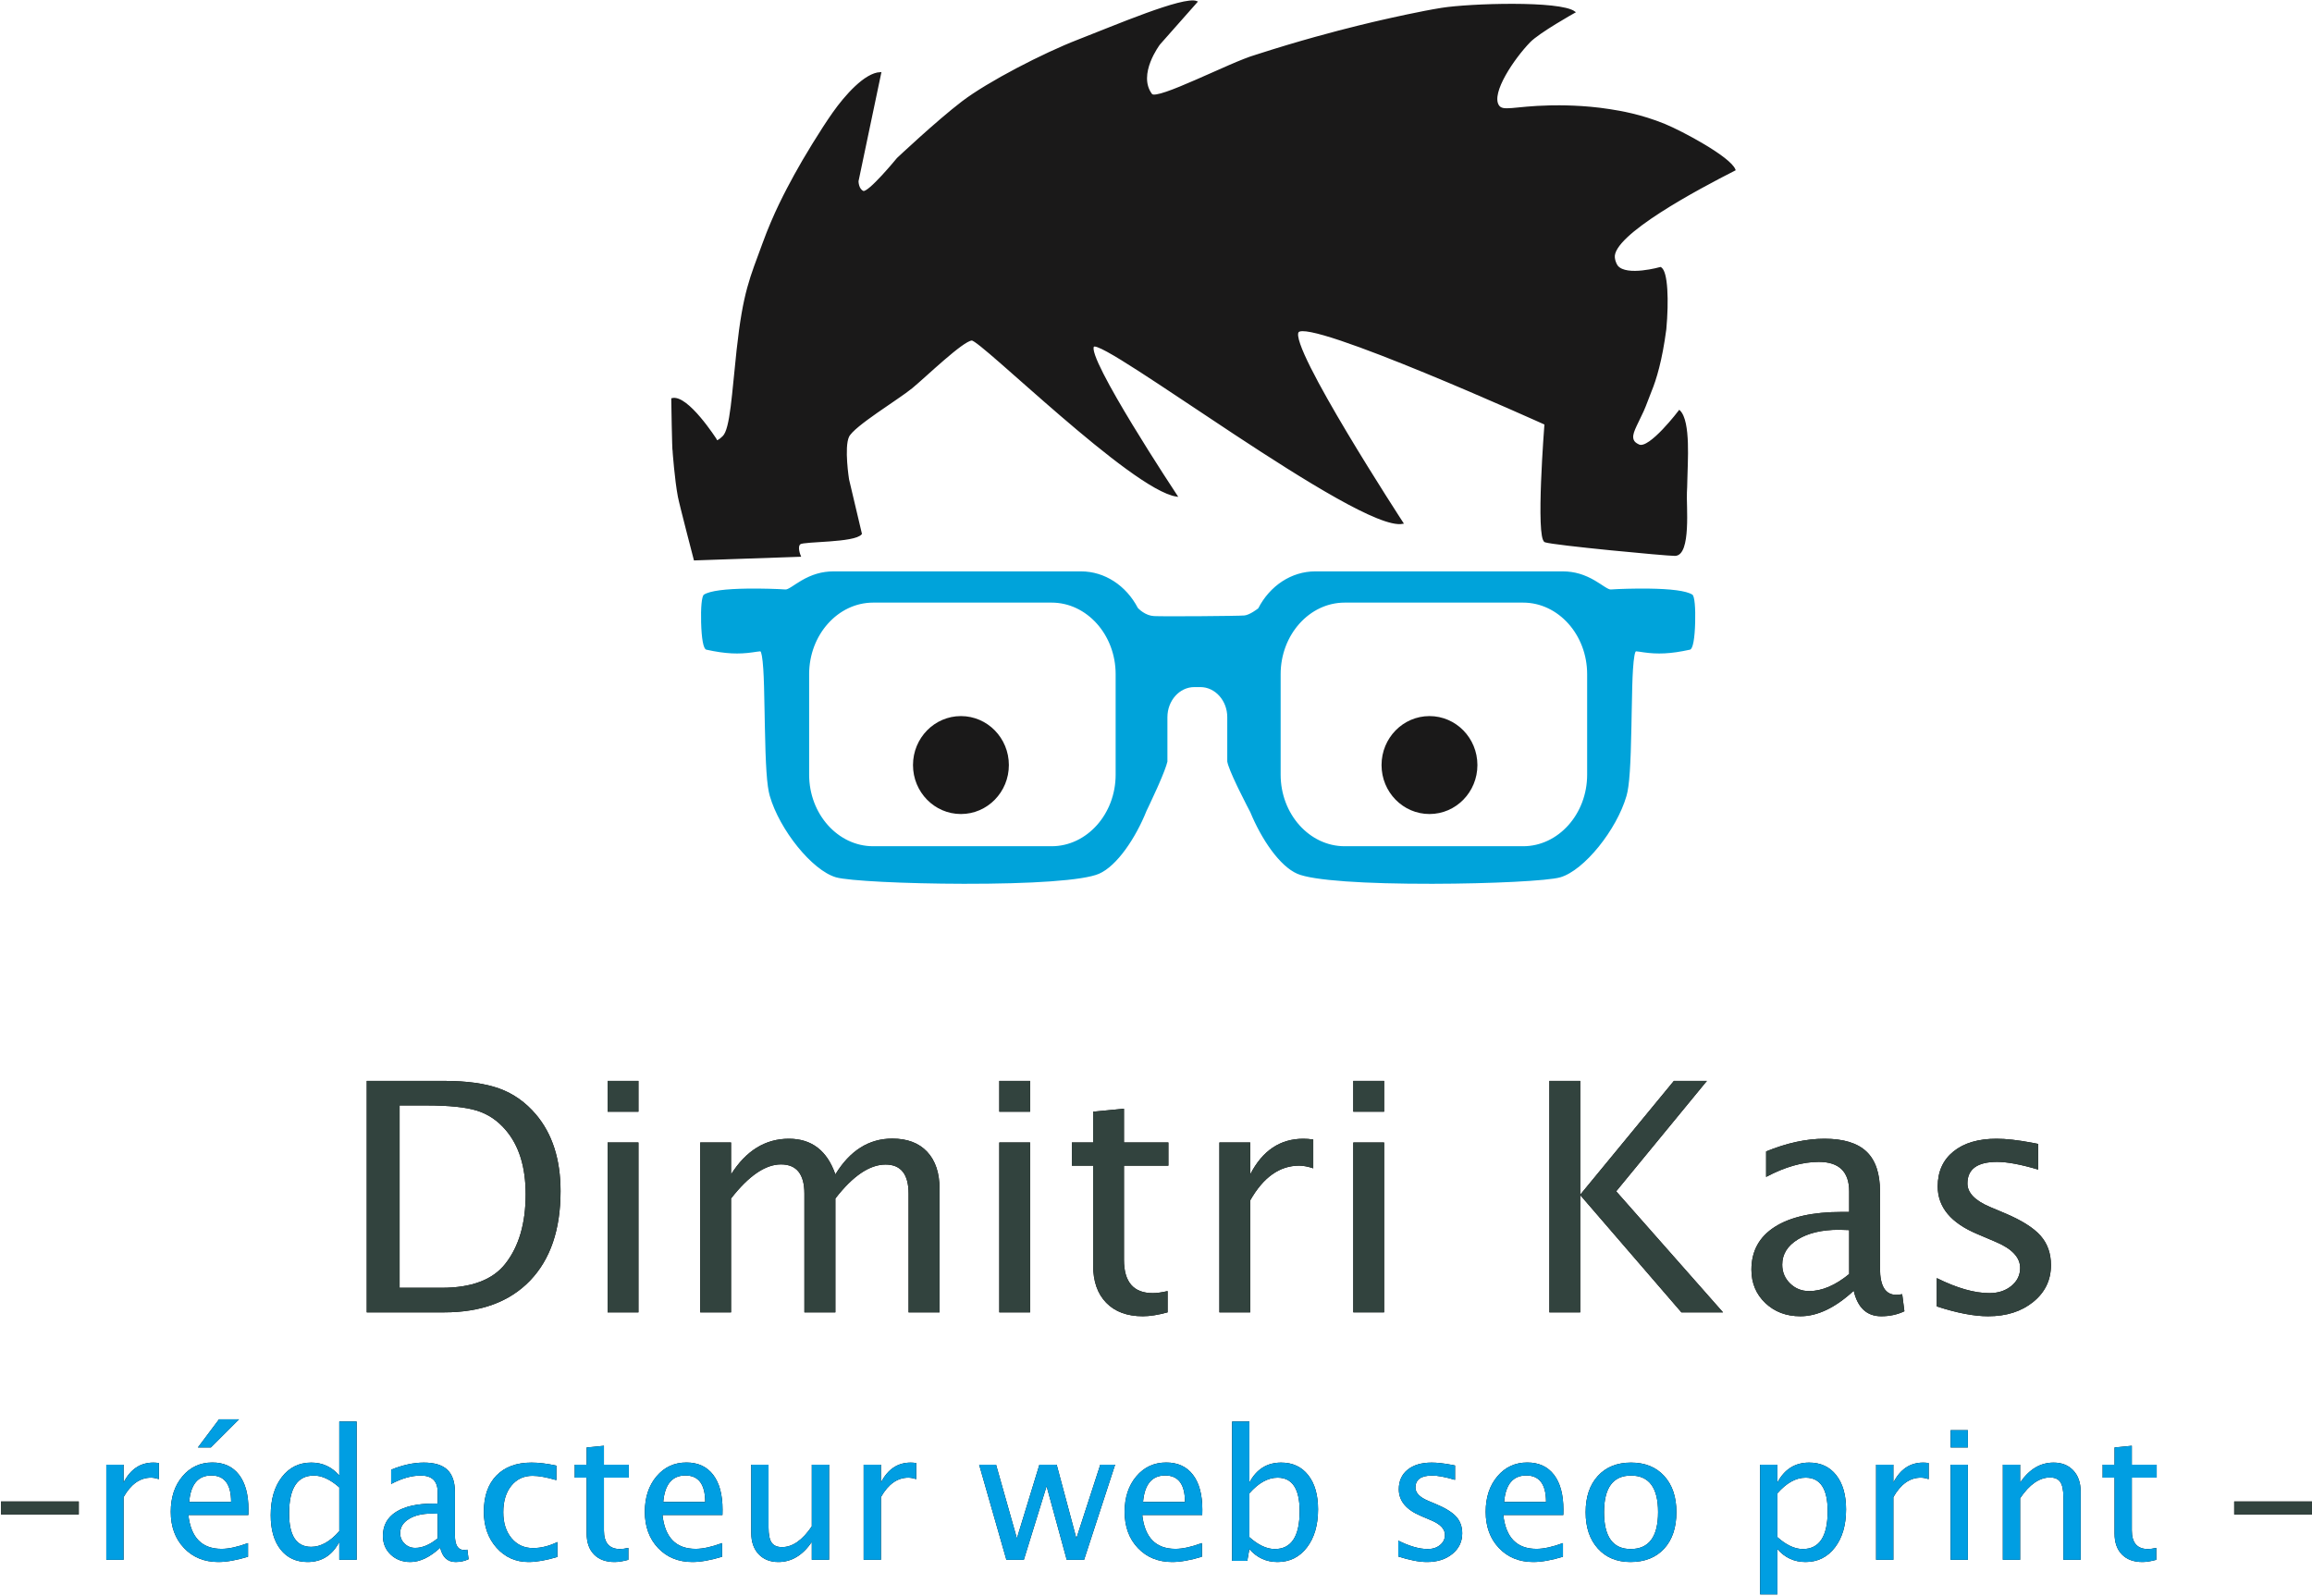
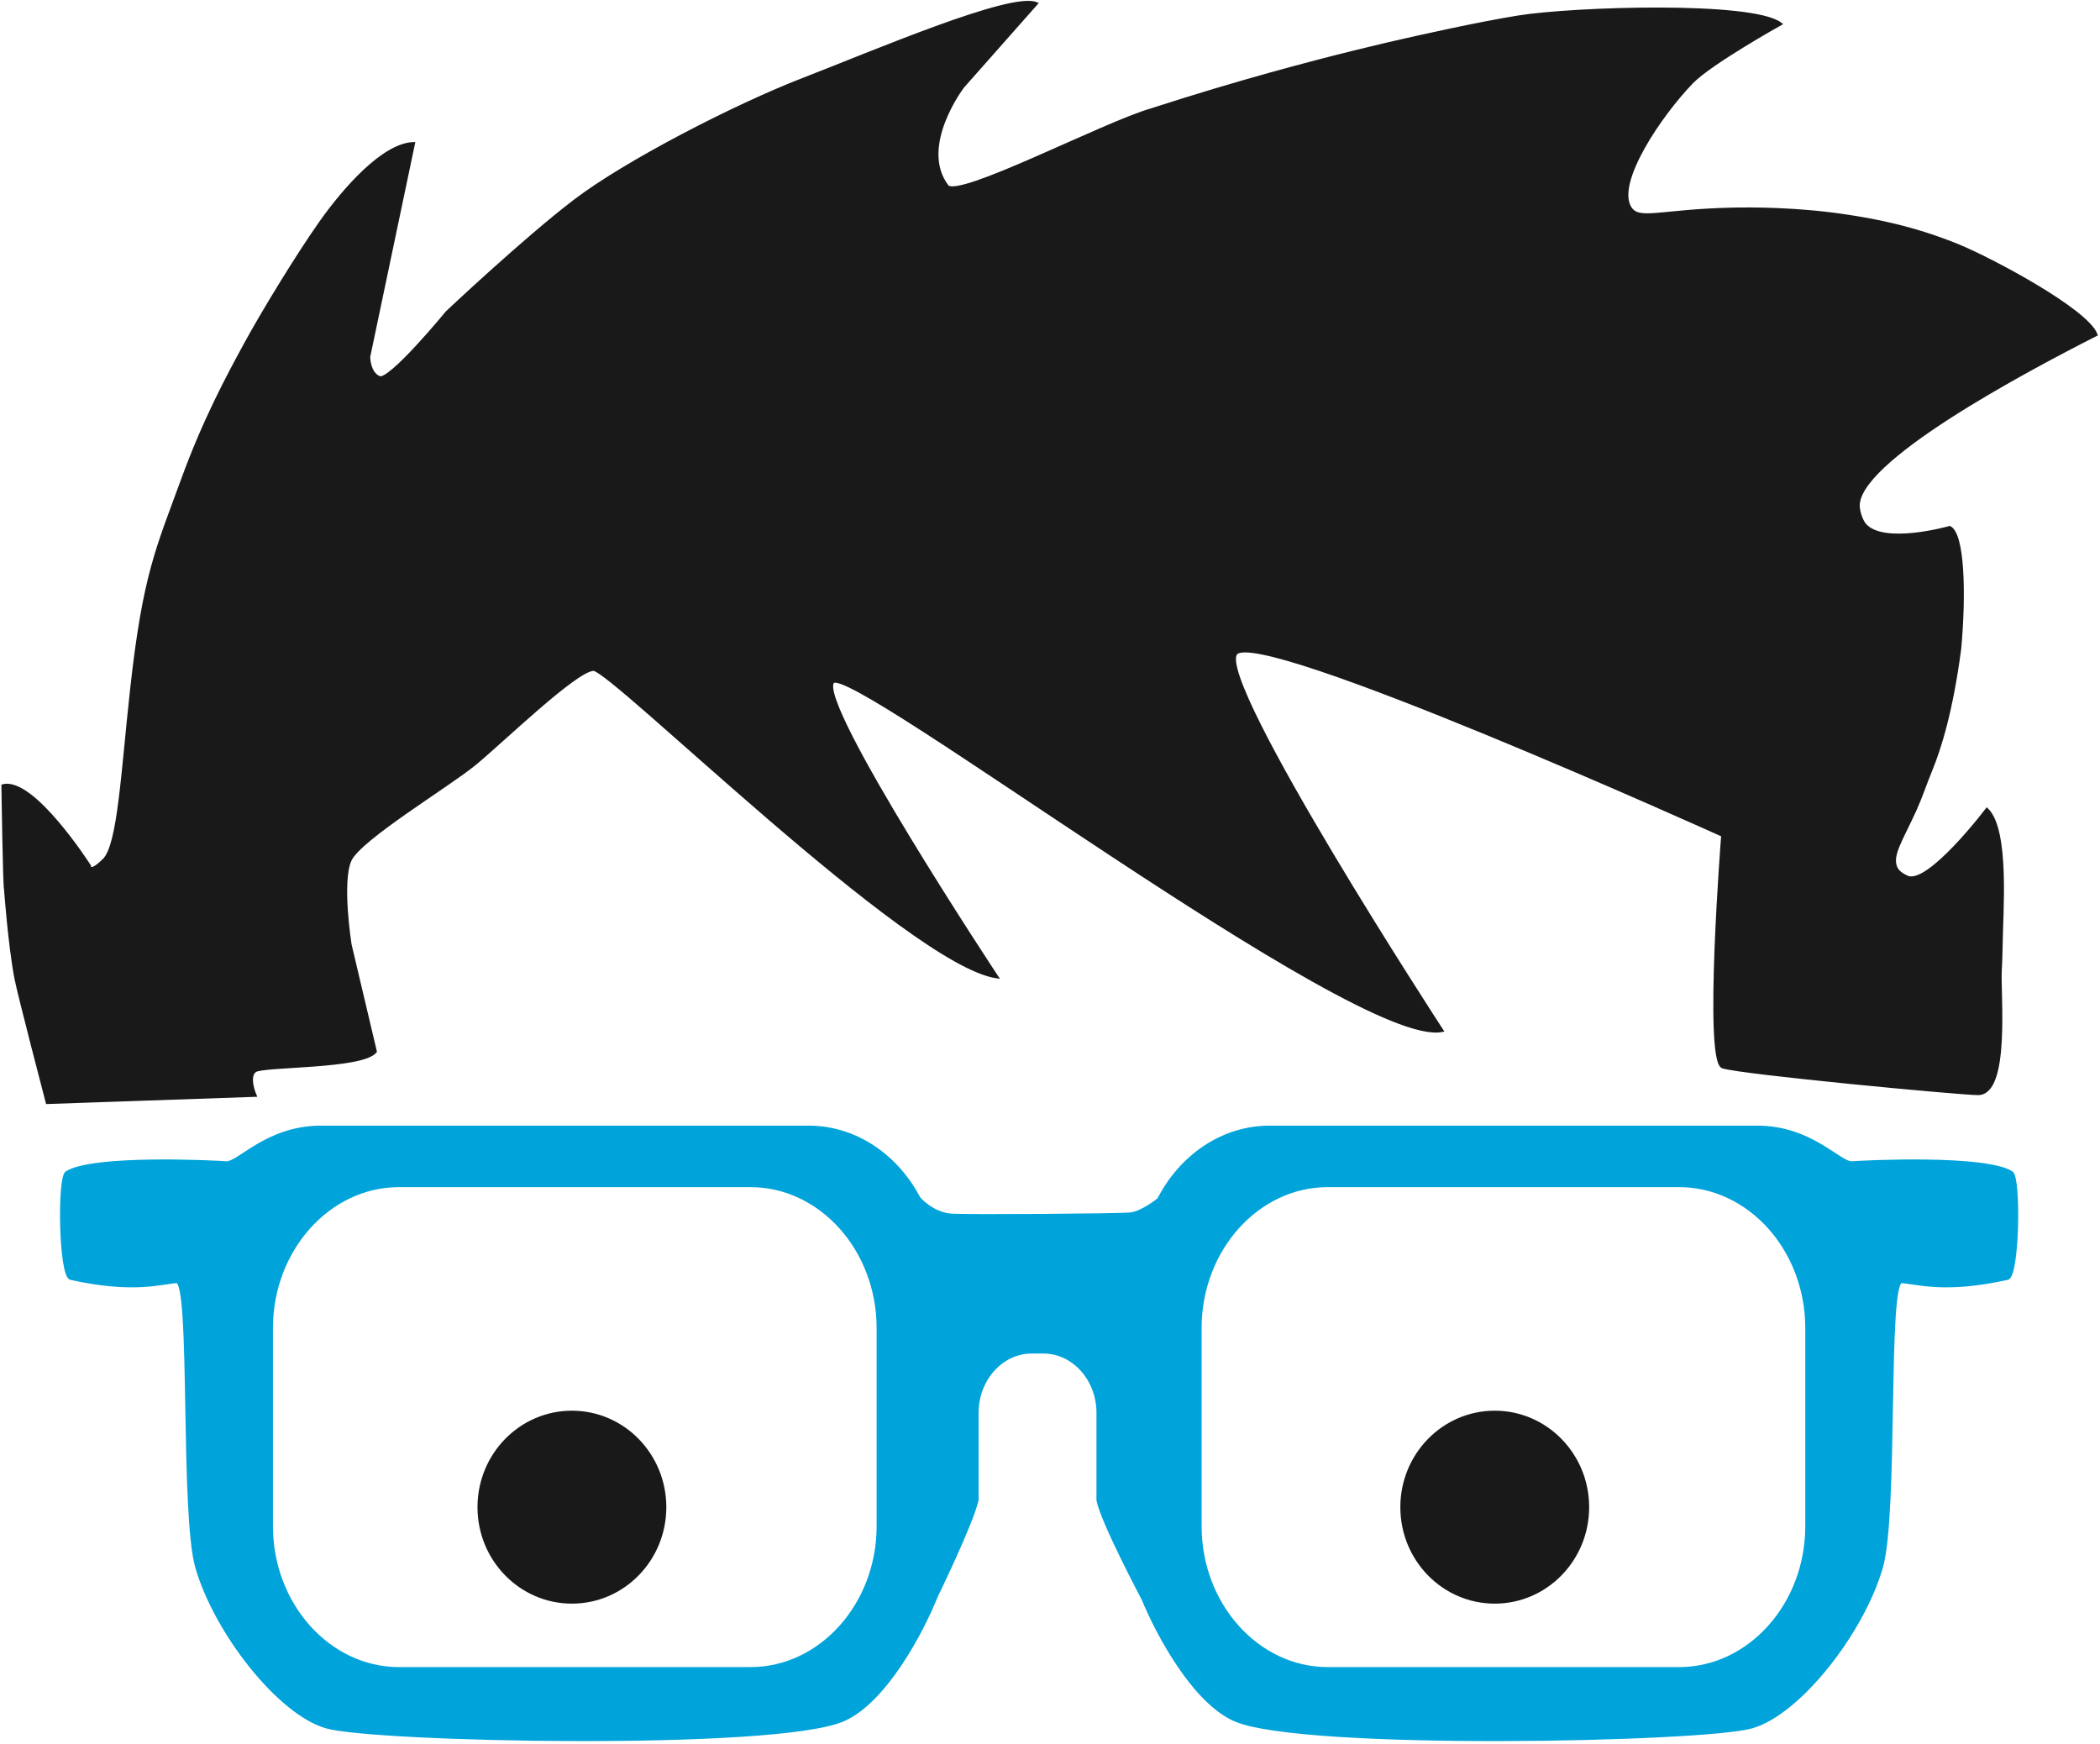
- <svg xmlns="http://www.w3.org/2000/svg" xmlns:xlink="http://www.w3.org/1999/xlink" width="1455" height="1004" viewBox="0 0 1455 1004">
-   <defs>
-     <path id="logo-a" d="M18.802,195 L18.802,49.312 L67.233,49.312 C81.67,49.312 93.335,50.92 102.227,54.136 C111.12,57.352 118.814,62.798 125.311,70.477 C135.614,82.683 140.766,98.761 140.766,118.711 C140.766,142.927 134.367,161.695 121.57,175.017 C108.773,188.339 90.759,195 67.528,195 L18.802,195 Z M39.473,179.545 L65.953,179.545 C84.853,179.545 98.241,174.459 106.116,164.287 C114.581,153.459 118.814,138.924 118.814,120.68 C118.814,103.551 114.647,90.098 106.312,80.32 C101.259,74.348 95.222,70.263 88.2,68.065 C81.178,65.866 70.613,64.767 56.503,64.767 L39.473,64.767 L39.473,179.545 Z M170.395,195 L170.395,88.097 L189.787,88.097 L189.787,195 L170.395,195 Z M170.395,68.705 L170.395,49.312 L189.787,49.312 L189.787,68.705 L170.395,68.705 Z M228.67,195 L228.67,88.097 L248.062,88.097 L248.062,108.178 C257.513,93.216 269.653,85.734 284.484,85.734 C298.791,85.734 308.536,93.216 313.72,108.178 C322.908,93.15 334.851,85.636 349.552,85.636 C359.002,85.636 366.319,88.409 371.503,93.954 C376.688,99.499 379.28,107.259 379.28,117.234 L379.28,195 L359.789,195 L359.789,120.286 C359.789,108.08 354.966,101.977 345.319,101.977 C335.278,101.977 324.745,109.097 313.72,123.338 L313.72,195 L294.23,195 L294.23,120.286 C294.23,108.014 289.308,101.878 279.464,101.878 C269.686,101.878 259.219,109.031 248.062,123.338 L248.062,195 L228.67,195 Z M416.883,195 L416.883,88.097 L436.275,88.097 L436.275,195 L416.883,195 Z M416.883,68.705 L416.883,49.312 L436.275,49.312 L436.275,68.705 L416.883,68.705 Z M507.248,197.461 C497.405,197.461 489.727,194.639 484.214,188.995 C478.702,183.352 475.945,175.509 475.945,165.469 L475.945,102.666 L462.558,102.666 L462.558,88.097 L475.945,88.097 L475.945,68.705 L495.337,66.834 L495.337,88.097 L523.294,88.097 L523.294,102.666 L495.337,102.666 L495.337,161.925 C495.337,175.903 501.375,182.892 513.45,182.892 C516.009,182.892 519.127,182.466 522.802,181.613 L522.802,195 C516.83,196.641 511.645,197.461 507.248,197.461 Z" />
-     <path id="logo-b" d="M555.399,195 L555.399,88.097 L574.791,88.097 L574.791,108.178 C582.47,93.216 593.626,85.734 608.26,85.734 C610.229,85.734 612.296,85.898 614.462,86.227 L614.462,104.339 C611.115,103.223 608.162,102.666 605.602,102.666 C593.33,102.666 583.06,109.95 574.791,124.519 L574.791,195 L555.399,195 Z" />
-     <path id="logo-c" d="M639.664,195 L639.664,88.097 L659.056,88.097 L659.056,195 L639.664,195 Z M639.664,68.705 L639.664,49.312 L659.056,49.312 L659.056,68.705 L639.664,68.705 Z" />
-     <polygon id="logo-d" points="763.072 195 763.072 49.313 782.464 49.313 782.464 120.975 841.428 49.313 862.198 49.313 805.104 118.809 872.337 195 846.153 195 782.464 121.172 782.464 195" />
-     <path id="logo-e" d="M954.591,181.416 C942.976,192.113 931.787,197.461 921.024,197.461 C912.165,197.461 904.815,194.688 898.974,189.143 C893.133,183.598 890.213,176.592 890.213,168.127 C890.213,156.445 895.118,147.471 904.929,141.204 C914.74,134.937 928.8,131.803 947.11,131.803 L951.736,131.803 L951.736,118.908 C951.736,106.505 945.371,100.303 932.64,100.303 C922.402,100.303 911.344,103.453 899.466,109.753 L899.466,93.708 C912.526,88.392 924.765,85.734 936.183,85.734 C948.127,85.734 956.937,88.425 962.614,93.806 C968.29,99.188 971.129,107.555 971.129,118.908 L971.129,167.339 C971.129,178.43 974.541,183.975 981.366,183.975 C982.219,183.975 983.466,183.844 985.107,183.581 L986.485,194.311 C982.088,196.411 977.232,197.461 971.916,197.461 C962.86,197.461 957.085,192.113 954.591,181.416 Z M951.736,170.883 L951.736,143.222 L945.24,143.025 C934.608,143.025 926.012,145.043 919.449,149.079 C912.886,153.115 909.605,158.414 909.605,164.977 C909.605,169.636 911.246,173.573 914.527,176.789 C917.808,180.005 921.811,181.613 926.537,181.613 C934.608,181.613 943.008,178.036 951.736,170.883 Z M1039.149,197.461 C1030.29,197.461 1019.527,195.394 1006.861,191.259 L1006.861,173.442 C1019.527,179.742 1030.552,182.892 1039.937,182.892 C1045.515,182.892 1050.141,181.383 1053.816,178.364 C1057.491,175.345 1059.329,171.572 1059.329,167.044 C1059.329,160.416 1054.177,154.936 1043.874,150.605 L1032.554,145.781 C1015.819,138.825 1007.452,128.817 1007.452,115.758 C1007.452,106.439 1010.75,99.105 1017.345,93.757 C1023.94,88.409 1032.98,85.734 1044.465,85.734 C1050.437,85.734 1057.819,86.555 1066.613,88.195 L1070.649,88.983 L1070.649,105.127 C1059.821,101.911 1051.224,100.303 1044.858,100.303 C1032.39,100.303 1026.155,104.831 1026.155,113.888 C1026.155,119.728 1030.88,124.65 1040.33,128.653 L1049.682,132.591 C1060.247,137.053 1067.729,141.762 1072.126,146.716 C1076.522,151.671 1078.721,157.856 1078.721,165.272 C1078.721,174.656 1075.013,182.367 1067.597,188.405 C1060.182,194.442 1050.699,197.461 1039.149,197.461 Z" />
-     <polygon id="logo-f" points="8.623 81.201 8.623 73.043 57.574 73.043 57.574 81.201" />
-     <path id="logo-g" d="M10.899,109.756 L10.899,49.89 L21.758,49.89 L21.758,61.136 C26.058,52.757 32.305,48.567 40.501,48.567 C41.603,48.567 42.761,48.659 43.974,48.843 L43.974,58.986 C42.099,58.361 40.446,58.049 39.012,58.049 C32.14,58.049 26.389,62.128 21.758,70.287 L21.758,109.756 L10.899,109.756 Z" />
-     <path id="logo-h" d="M100.086,107.827 C92.81,110.032 86.581,111.134 81.399,111.134 C72.579,111.134 65.385,108.203 59.817,102.342 C54.25,96.48 51.466,88.882 51.466,79.547 C51.466,70.47 53.919,63.028 58.825,57.222 C63.731,51.415 70.006,48.512 77.65,48.512 C84.89,48.512 90.485,51.085 94.436,56.23 C98.386,61.375 100.362,68.688 100.362,78.169 L100.307,81.532 L62.546,81.532 C64.126,95.754 71.09,102.865 83.438,102.865 C87.959,102.865 93.508,101.653 100.086,99.227 L100.086,107.827 Z M63.042,73.374 L89.447,73.374 C89.447,62.238 85.294,56.671 76.989,56.671 C68.646,56.671 63.998,62.238 63.042,73.374 Z M68.555,39.031 L81.84,21.335 L94.408,21.335 L76.713,39.031 L68.555,39.031 Z M157.526,109.756 L157.526,98.51 C153.116,106.926 146.465,111.134 137.571,111.134 C130.368,111.134 124.699,108.507 120.565,103.251 C116.431,97.996 114.364,90.811 114.364,81.697 C114.364,71.738 116.706,63.727 121.392,57.663 C126.078,51.599 132.242,48.567 139.886,48.567 C146.979,48.567 152.859,51.287 157.526,56.726 L157.526,22.714 L168.441,22.714 L168.441,109.756 L157.526,109.756 Z M157.526,64.168 C151.904,59.206 146.575,56.726 141.54,56.726 C131.14,56.726 125.94,64.682 125.94,80.595 C125.94,94.597 130.57,101.597 139.831,101.597 C145.858,101.597 151.757,98.308 157.526,91.73 L157.526,64.168 Z M221.03,102.149 C214.526,108.139 208.26,111.134 202.233,111.134 C197.271,111.134 193.156,109.581 189.885,106.476 C186.614,103.371 184.979,99.448 184.979,94.707 C184.979,88.165 187.726,83.14 193.22,79.63 C198.714,76.121 206.588,74.366 216.841,74.366 L219.432,74.366 L219.432,67.144 C219.432,60.199 215.867,56.726 208.738,56.726 C203.004,56.726 196.812,58.49 190.16,62.018 L190.16,53.032 C197.474,50.056 204.327,48.567 210.722,48.567 C217.411,48.567 222.344,50.074 225.523,53.087 C228.702,56.101 230.291,60.787 230.291,67.144 L230.291,94.266 C230.291,100.477 232.202,103.582 236.024,103.582 C236.502,103.582 237.2,103.509 238.119,103.362 L238.891,109.37 C236.429,110.546 233.709,111.134 230.732,111.134 C225.661,111.134 222.427,108.139 221.03,102.149 Z M219.432,96.25 L219.432,80.76 L215.793,80.65 C209.84,80.65 205.026,81.78 201.351,84.04 C197.676,86.3 195.838,89.268 195.838,92.943 C195.838,95.552 196.757,97.757 198.595,99.558 C200.432,101.359 202.674,102.259 205.32,102.259 C209.84,102.259 214.544,100.256 219.432,96.25 Z" />
-     <path id="logo-i" d="M276.606,111.134 C268.521,111.134 261.814,108.139 256.485,102.149 C251.156,96.158 248.492,88.606 248.492,79.492 C248.492,69.754 251.129,62.165 256.402,56.726 C261.676,51.287 269.035,48.567 278.48,48.567 C283.147,48.567 288.366,49.21 294.135,50.497 L294.135,59.592 C287.998,57.791 283,56.891 279.141,56.891 C273.592,56.891 269.136,58.977 265.774,63.148 C262.411,67.319 260.73,72.877 260.73,79.823 C260.73,86.548 262.457,91.987 265.911,96.14 C269.366,100.293 273.886,102.369 279.472,102.369 C284.433,102.369 289.542,101.101 294.797,98.566 L294.797,107.937 C287.778,110.068 281.714,111.134 276.606,111.134 Z" />
-     <path id="logo-j" d="M330.738,111.134 C325.226,111.134 320.926,109.554 317.839,106.393 C314.752,103.233 313.209,98.841 313.209,93.219 L313.209,58.049 L305.712,58.049 L305.712,49.89 L313.209,49.89 L313.209,39.031 L324.068,37.983 L324.068,49.89 L339.724,49.89 L339.724,58.049 L324.068,58.049 L324.068,91.234 C324.068,99.062 327.449,102.976 334.211,102.976 C335.645,102.976 337.39,102.737 339.448,102.259 L339.448,109.756 C336.104,110.675 333.201,111.134 330.738,111.134 Z" />
-     <path id="logo-k" d="M398.438,107.827 C391.162,110.032 384.933,111.134 379.751,111.134 C370.931,111.134 363.737,108.203 358.169,102.342 C352.602,96.48 349.818,88.882 349.818,79.547 C349.818,70.47 352.271,63.028 357.177,57.222 C362.083,51.415 368.358,48.512 376.002,48.512 C383.242,48.512 388.837,51.085 392.788,56.23 C396.738,61.375 398.714,68.688 398.714,78.169 L398.659,81.532 L360.898,81.532 C362.478,95.754 369.442,102.865 381.79,102.865 C386.311,102.865 391.86,101.653 398.438,99.227 L398.438,107.827 Z M361.394,73.374 L387.799,73.374 C387.799,62.238 383.646,56.671 375.341,56.671 C366.998,56.671 362.35,62.238 361.394,73.374 Z M454.886,109.756 L454.886,98.51 C449.116,106.926 442.116,111.134 433.884,111.134 C428.665,111.134 424.512,109.49 421.425,106.2 C418.338,102.911 416.795,98.474 416.795,92.888 L416.795,49.89 L427.654,49.89 L427.654,89.36 C427.654,93.843 428.307,97.031 429.611,98.924 C430.916,100.817 433.093,101.763 436.144,101.763 C442.759,101.763 449.006,97.408 454.886,88.698 L454.886,49.89 L465.746,49.89 L465.746,109.756 L454.886,109.756 Z M487.52,109.756 L487.52,49.89 L498.38,49.89 L498.38,61.136 C502.68,52.757 508.927,48.567 517.122,48.567 C518.225,48.567 519.382,48.659 520.595,48.843 L520.595,58.986 C518.721,58.361 517.067,58.049 515.634,58.049 C508.762,58.049 503.01,62.128 498.38,70.287 L498.38,109.756 L487.52,109.756 Z" />
-     <polygon id="logo-l" points="577.349 109.756 560.206 49.89 570.845 49.89 583.964 96.25 598.131 49.89 608.991 49.89 621.394 96.25 636.443 49.89 645.76 49.89 626.245 109.756 615.331 109.756 602.652 63.396 588.319 109.756" />
-     <path id="logo-m" d="M700.383,107.827 C693.107,110.032 686.878,111.134 681.696,111.134 C672.876,111.134 665.682,108.203 660.114,102.342 C654.547,96.48 651.763,88.882 651.763,79.547 C651.763,70.47 654.216,63.028 659.122,57.222 C664.028,51.415 670.303,48.512 677.947,48.512 C685.187,48.512 690.782,51.085 694.733,56.23 C698.683,61.375 700.659,68.688 700.659,78.169 L700.604,81.532 L662.843,81.532 C664.423,95.754 671.387,102.865 683.735,102.865 C688.256,102.865 693.805,101.653 700.383,99.227 L700.383,107.827 Z M663.339,73.374 L689.744,73.374 C689.744,62.238 685.591,56.671 677.286,56.671 C668.943,56.671 664.295,62.238 663.339,73.374 Z M719.401,110.418 L719.401,22.714 L730.261,22.714 L730.261,61.136 C734.708,52.757 741.378,48.567 750.271,48.567 C757.474,48.567 763.143,51.195 767.277,56.45 C771.412,61.705 773.479,68.89 773.479,78.004 C773.479,87.927 771.136,95.929 766.45,102.011 C761.765,108.093 755.6,111.134 747.956,111.134 C740.863,111.134 734.965,108.415 730.261,102.976 L728.938,110.418 L719.401,110.418 Z M730.261,95.479 C735.847,100.477 741.176,102.976 746.247,102.976 C756.684,102.976 761.903,95.019 761.903,79.106 C761.903,65.068 757.272,58.049 748.011,58.049 C741.947,58.049 736.031,61.338 730.261,67.916 L730.261,95.479 Z M842.054,111.134 C837.093,111.134 831.066,109.977 823.973,107.661 L823.973,97.684 C831.066,101.212 837.24,102.976 842.495,102.976 C845.619,102.976 848.21,102.13 850.268,100.44 C852.326,98.749 853.355,96.636 853.355,94.1 C853.355,90.389 850.47,87.32 844.7,84.895 L838.361,82.194 C828.99,78.298 824.304,72.694 824.304,65.38 C824.304,60.162 826.151,56.055 829.844,53.06 C833.538,50.065 838.6,48.567 845.031,48.567 C848.375,48.567 852.51,49.027 857.434,49.945 L859.694,50.386 L859.694,59.427 C853.631,57.626 848.816,56.726 845.252,56.726 C838.269,56.726 834.778,59.261 834.778,64.333 C834.778,67.604 837.424,70.36 842.716,72.602 L847.953,74.807 C853.87,77.306 858.059,79.943 860.521,82.717 C862.984,85.492 864.215,88.955 864.215,93.108 C864.215,98.364 862.138,102.682 857.986,106.063 C853.833,109.444 848.522,111.134 842.054,111.134 Z M927.608,107.827 C920.332,110.032 914.103,111.134 908.921,111.134 C900.101,111.134 892.907,108.203 887.34,102.342 C881.772,96.48 878.988,88.882 878.988,79.547 C878.988,70.47 881.441,63.028 886.347,57.222 C891.253,51.415 897.528,48.512 905.173,48.512 C912.412,48.512 918.007,51.085 921.958,56.23 C925.909,61.375 927.884,68.688 927.884,78.169 L927.829,81.532 L890.068,81.532 C891.649,95.754 898.613,102.865 910.961,102.865 C915.481,102.865 921.03,101.653 927.608,99.227 L927.608,107.827 Z M890.564,73.374 L916.969,73.374 C916.969,62.238 912.817,56.671 904.511,56.671 C896.169,56.671 891.52,62.238 890.564,73.374 Z M970.055,111.134 C961.492,111.134 954.656,108.295 949.548,102.617 C944.44,96.939 941.886,89.341 941.886,79.823 C941.886,70.195 944.449,62.578 949.576,56.974 C954.702,51.369 961.657,48.567 970.441,48.567 C979.224,48.567 986.179,51.369 991.305,56.974 C996.432,62.578 998.995,70.158 998.995,79.713 C998.995,89.488 996.423,97.169 991.278,102.755 C986.133,108.341 979.058,111.134 970.055,111.134 Z M970.22,102.976 C981.723,102.976 987.474,95.221 987.474,79.713 C987.474,64.388 981.796,56.726 970.441,56.726 C959.121,56.726 953.462,64.425 953.462,79.823 C953.462,95.258 959.048,102.976 970.22,102.976 Z M1051.695,131.53 L1051.695,49.89 L1062.554,49.89 L1062.554,61.136 C1067.001,52.757 1073.671,48.567 1082.565,48.567 C1089.768,48.567 1095.436,51.195 1099.571,56.45 C1103.705,61.705 1105.772,68.89 1105.772,78.004 C1105.772,87.927 1103.43,95.929 1098.744,102.011 C1094.058,108.093 1087.894,111.134 1080.249,111.134 C1073.157,111.134 1067.258,108.415 1062.554,102.976 L1062.554,131.53 L1051.695,131.53 Z M1062.554,95.479 C1068.14,100.477 1073.469,102.976 1078.541,102.976 C1088.978,102.976 1094.196,95.019 1094.196,79.106 C1094.196,65.068 1089.566,58.049 1080.305,58.049 C1074.241,58.049 1068.324,61.338 1062.554,67.916 L1062.554,95.479 Z" />
-     <path id="logo-n" d="M1124.687,109.756 L1124.687,49.89 L1135.546,49.89 L1135.546,61.136 C1139.846,52.757 1146.093,48.567 1154.289,48.567 C1155.391,48.567 1156.549,48.659 1157.762,48.843 L1157.762,58.986 C1155.887,58.361 1154.234,58.049 1152.8,58.049 C1145.928,58.049 1140.177,62.128 1135.546,70.287 L1135.546,109.756 L1124.687,109.756 Z" />
-     <path id="logo-o" d="M1171.575,109.756 L1171.575,49.89 L1182.434,49.89 L1182.434,109.756 L1171.575,109.756 Z M1171.575,39.031 L1171.575,28.171 L1182.434,28.171 L1182.434,39.031 L1171.575,39.031 Z" />
-     <path id="logo-p" d="M1204.451,109.756 L1204.451,49.89 L1215.31,49.89 L1215.31,61.136 C1221.043,52.757 1228.062,48.567 1236.368,48.567 C1241.55,48.567 1245.684,50.212 1248.771,53.501 C1251.858,56.79 1253.402,61.209 1253.402,66.758 L1253.402,109.756 L1242.542,109.756 L1242.542,70.287 C1242.542,65.84 1241.89,62.67 1240.585,60.777 C1239.28,58.885 1237.121,57.938 1234.108,57.938 C1227.456,57.938 1221.19,62.293 1215.31,71.003 L1215.31,109.756 L1204.451,109.756 Z" />
-     <path id="logo-q" d="M1292.275,111.134 C1286.763,111.134 1282.463,109.554 1279.376,106.393 C1276.289,103.233 1274.746,98.841 1274.746,93.219 L1274.746,58.049 L1267.249,58.049 L1267.249,49.89 L1274.746,49.89 L1274.746,39.031 L1285.605,37.983 L1285.605,49.89 L1301.261,49.89 L1301.261,58.049 L1285.605,58.049 L1285.605,91.234 C1285.605,99.062 1288.986,102.976 1295.748,102.976 C1297.182,102.976 1298.927,102.737 1300.985,102.259 L1300.985,109.756 C1297.641,110.675 1294.738,111.134 1292.275,111.134 Z" />
-     <polygon id="logo-r" points="1350.034 81.201 1350.034 73.043 1398.985 73.043 1398.985 81.201" />
-   </defs>
-   <g fill="none" fill-rule="evenodd" transform="translate(-8)">
-     <g transform="translate(430)">
-       <path fill="#1A1919" d="M15.108,352.228 C15.108,352.228 6.068,317.646 5.088,312.474 C3.065,301.805 1.795,284.258 1.795,284.258 C1.423,283.666 0.945,251.064 0.945,251.064 C10.576,248.535 28.563,276.671 28.563,276.671 C28.563,276.671 28.421,279.517 33.236,274.774 C38.052,270.032 39.09,247.436 42.06,220.354 C46.105,183.468 50.419,175.032 58.304,153.377 C65.245,134.315 72.644,120.584 78.274,110.224 C83.904,99.863 95.028,81.604 102.513,71.018 C109.999,60.432 122.462,46.206 132.092,45.889 L117.788,114.018 C117.788,114.018 117.788,119.234 121.187,120.656 C124.586,122.079 142.856,99.791 142.856,99.791 C142.856,99.791 167.5,76.555 183.645,64.226 C199.791,51.896 234.631,33.876 256.725,25.34 C278.819,16.805 323.007,-2.164 331.079,1.156 L307.63,27.667 C307.63,27.667 293.037,46.793 302.612,59.483 C306.011,63.988 352.606,39.487 368.044,35.062 C382.149,30.495 394.872,26.739 405.858,23.681 C426.731,17.87 442.729,14.188 447.922,13.011 C452.807,11.903 472.041,7.54 485.312,5.423 C502.785,2.636 559.809,0.77 568.872,7.636 C568.872,7.636 546.495,20.124 540.547,26.289 C530.548,36.651 515.828,58.24 520.79,66.359 C523.591,70.942 530.306,67.335 553.506,66.833 C559.37,66.707 574.54,66.6 590.87,69.165 C597.69,70.235 610.51,72.327 625.52,78.452 C636.29,82.843 666.74,99.08 669.71,106.904 C647.1,118.399 591.97,147.645 593.77,162.235 C594.2,165.719 595.78,167.603 595.78,167.603 C601.67,174.625 622.97,168.551 622.97,168.551 C627.22,170.686 627.78,189.417 626.16,207.2 C623.56,226.957 619.89,238.825 616.88,246.144 C615.17,250.285 613.77,254.585 611.93,258.651 C607.52,268.374 604.11,273.097 605.7,277.068 C606.22,278.376 607.41,279.369 609.38,280.254 C616.18,283.31 634.87,258.651 634.87,258.651 C641.67,265.29 639.52,291.372 639.4,301.646 C639.36,305.337 639.21,308.302 639.12,309.866 C638.68,317.5 641.91,349.383 632.04,349.383 C626.37,349.383 556.126,342.744 550.461,340.848 C544.796,338.951 550.461,266.871 550.461,266.871 C550.461,266.871 401.186,199.375 394.812,208.859 C388.438,218.343 460.698,329.236 460.698,329.236 C433.193,334.525 271.596,211.23 266.072,217.869 C260.549,224.508 318.475,312.079 318.475,312.079 C290.432,307.969 195.329,213.602 189.593,213.838 C183.857,214.076 160.418,236.837 151.779,243.951 C143.139,251.064 115.026,267.898 111.84,274.774 C108.653,281.65 111.84,301.804 111.84,301.804 L119.913,335.947 C115.664,341.164 84.01,340.215 81.46,342.112 C78.911,344.009 81.46,349.937 81.46,349.937 L15.108,352.228" />
-       <path stroke="#1A1919" d="M15.108,352.228 C15.108,352.228 6.068,317.646 5.088,312.474 C3.065,301.805 1.795,284.258 1.795,284.258 C1.423,283.666 0.945,251.064 0.945,251.064 C10.576,248.535 28.563,276.671 28.563,276.671 C28.563,276.671 28.421,279.517 33.236,274.774 C38.052,270.032 39.09,247.436 42.06,220.354 C46.105,183.468 50.419,175.032 58.304,153.377 C65.245,134.315 72.644,120.584 78.274,110.224 C83.904,99.863 95.028,81.604 102.513,71.018 C109.999,60.432 122.462,46.206 132.092,45.889 L117.788,114.018 C117.788,114.018 117.788,119.234 121.187,120.656 C124.586,122.079 142.856,99.791 142.856,99.791 C142.856,99.791 167.5,76.555 183.645,64.226 C199.791,51.896 234.631,33.876 256.725,25.34 C278.819,16.805 323.007,-2.164 331.079,1.156 L307.63,27.667 C307.63,27.667 293.037,46.793 302.612,59.483 C306.011,63.988 352.606,39.487 368.044,35.062 C382.149,30.495 394.872,26.739 405.858,23.681 C426.731,17.87 442.729,14.188 447.922,13.011 C452.807,11.903 472.041,7.54 485.312,5.423 C502.785,2.636 559.809,0.77 568.872,7.636 C568.872,7.636 546.495,20.124 540.547,26.289 C530.548,36.651 515.828,58.24 520.79,66.359 C523.591,70.942 530.306,67.335 553.506,66.833 C559.37,66.707 574.54,66.6 590.87,69.165 C597.69,70.235 610.51,72.327 625.52,78.452 C636.29,82.843 666.74,99.08 669.71,106.904 C647.1,118.399 591.97,147.645 593.77,162.235 C594.2,165.719 595.78,167.603 595.78,167.603 C601.67,174.625 622.97,168.551 622.97,168.551 C627.22,170.686 627.78,189.417 626.16,207.2 C623.56,226.957 619.89,238.825 616.88,246.144 C615.17,250.285 613.77,254.585 611.93,258.651 C607.52,268.374 604.11,273.097 605.7,277.068 C606.22,278.376 607.41,279.369 609.38,280.254 C616.18,283.31 634.87,258.651 634.87,258.651 C641.67,265.29 639.52,291.372 639.4,301.646 C639.36,305.337 639.21,308.302 639.12,309.866 C638.68,317.5 641.91,349.383 632.04,349.383 C626.37,349.383 556.126,342.744 550.461,340.848 C544.796,338.951 550.461,266.871 550.461,266.871 C550.461,266.871 401.186,199.375 394.812,208.859 C388.438,218.343 460.698,329.236 460.698,329.236 C433.193,334.525 271.596,211.23 266.072,217.869 C260.549,224.508 318.475,312.079 318.475,312.079 C290.432,307.969 195.329,213.602 189.593,213.838 C183.857,214.076 160.418,236.837 151.779,243.951 C143.139,251.064 115.026,267.898 111.84,274.774 C108.653,281.65 111.84,301.804 111.84,301.804 L119.913,335.947 C115.664,341.164 84.01,340.215 81.46,342.112 C78.911,344.009 81.46,349.937 81.46,349.937 L15.108,352.228 Z" />
-     </g>
-     <path fill="#00A3DA" fill-rule="nonzero" d="M1007.33,487.603 C1007.33,512.641 988.976,533.126 966.541,533.126 L854.231,533.126 C831.798,533.126 813.442,512.641 813.442,487.603 L813.442,424.308 C813.442,399.27 831.798,378.784 854.231,378.784 L966.541,378.784 C988.976,378.784 1007.33,399.27 1007.33,424.308 L1007.33,487.603 Z M710.602,487.603 C710.602,512.641 692.247,533.126 669.813,533.126 L557.503,533.126 C535.069,533.126 516.714,512.641 516.714,487.603 L516.714,424.308 C516.714,399.27 535.069,378.784 557.503,378.784 L669.813,378.784 C692.247,378.784 710.602,399.27 710.602,424.308 L710.602,487.603 Z M1072.76,374.674 C1064.26,369.3 1025.75,371.221 1021.78,371.513 C1017.8,371.805 1008.78,360.132 991.468,360.132 L835.678,360.132 C820.546,360.132 807.279,369.459 800.24,383.21 C800.238,383.211 794.939,387.492 791.189,387.874 C787.404,388.259 740.486,388.584 734.255,388.268 C728.023,387.952 723.666,382.924 723.666,382.924 L723.667,382.943 C716.593,369.339 703.401,360.132 688.367,360.132 L532.577,360.132 C515.265,360.132 506.242,371.805 502.269,371.513 C498.295,371.221 459.78,369.3 451.282,374.674 C448.745,376.279 449.242,407.671 452.611,408.417 C472.618,412.844 481.338,409.812 486.406,409.45 C491.475,409.086 487.906,483.491 492.921,500.814 C498.869,521.363 518.98,547.287 534.276,551.712 C549.572,556.138 677.921,558.84 699.414,549.499 C712.852,543.66 724.656,521.242 729.156,509.982 C729.156,509.982 740.396,486.948 742.186,479.273 L742.186,451.396 C742.186,440.703 750.025,431.954 759.605,431.954 L763.43,431.954 C773.011,431.954 780.851,440.703 780.851,451.396 L780.845,479.316 C782.115,486.091 795.185,510.758 795.271,510.923 C800.03,522.446 811.556,543.818 824.631,549.499 C846.123,558.84 974.473,556.138 989.769,551.712 C1005.06,547.287 1025.17,521.363 1031.12,500.814 C1036.14,483.491 1032.57,409.086 1037.64,409.45 C1042.71,409.812 1051.43,412.844 1071.43,408.417 C1074.8,407.671 1075.3,376.279 1072.76,374.674 Z" />
-     <path fill="#00A3DA" fill-rule="nonzero" d="M1006.83,487.603 L1006.83,424.308 C1006.83,399.534 988.686,379.284 966.541,379.284 L854.231,379.284 C832.087,379.284 813.942,399.535 813.942,424.308 L813.942,487.603 C813.942,512.376 832.087,532.626 854.231,532.626 L966.541,532.626 C988.687,532.626 1006.83,512.377 1006.83,487.603 Z M1007.83,487.603 C1007.83,512.906 989.265,533.626 966.541,533.626 L854.231,533.626 C831.508,533.626 812.942,512.905 812.942,487.603 L812.942,424.308 C812.942,399.006 831.509,378.284 854.231,378.284 L966.541,378.284 C989.265,378.284 1007.83,399.005 1007.83,424.308 L1007.83,487.603 Z M710.102,487.603 L710.102,424.308 C710.102,399.535 691.958,379.284 669.813,379.284 L557.503,379.284 C535.358,379.284 517.214,399.535 517.214,424.308 L517.214,487.603 C517.214,512.376 535.358,532.626 557.503,532.626 L669.813,532.626 C691.958,532.626 710.102,512.376 710.102,487.603 Z M711.102,487.603 C711.102,512.906 692.536,533.626 669.813,533.626 L557.503,533.626 C534.78,533.626 516.214,512.906 516.214,487.603 L516.214,424.308 C516.214,399.005 534.78,378.284 557.503,378.284 L669.813,378.284 C692.536,378.284 711.102,399.005 711.102,424.308 L711.102,487.603 Z M1074.811,391.882 C1074.538,401.608 1073.462,408.479 1071.538,408.905 C1059.266,411.622 1051.072,411.819 1042.48,410.602 C1041.871,410.516 1040.022,410.239 1039.781,410.204 C1038.85,410.07 1038.193,409.991 1037.604,409.949 C1036.933,409.901 1036.142,413.962 1035.683,421.23 C1035.299,427.314 1035.121,433.894 1034.858,448.689 C1034.763,454.054 1034.751,454.717 1034.708,456.927 C1034.231,481.606 1033.474,494.487 1031.6,500.953 C1025.428,522.269 1004.977,547.831 989.908,552.192 C982.242,554.41 946.506,556.207 909.524,556.268 C866.969,556.339 834.233,554.218 824.432,549.958 C813.367,545.15 801.957,528.421 794.828,511.156 C794.783,511.069 794.44,510.418 794.182,509.924 C793.68,508.966 793.127,507.898 792.532,506.74 C790.834,503.438 789.14,500.064 787.559,496.803 C787.176,496.014 786.804,495.24 786.444,494.483 C783.024,487.294 780.844,482.027 780.345,479.316 L780.351,451.396 C780.351,440.968 772.722,432.454 763.43,432.454 L759.605,432.454 C750.314,432.454 742.686,440.968 742.686,451.396 L742.686,479.273 L742.673,479.387 C742.019,482.19 740.115,487.122 737.283,493.6 C736.949,494.366 736.603,495.149 736.247,495.947 C734.794,499.206 733.238,502.577 731.681,505.867 C731.137,507.018 730.631,508.078 730.177,509.02 C730.018,509.351 729.877,509.643 729.755,509.894 C729.632,510.148 729.632,510.148 729.62,510.168 C722.691,527.507 710.929,545.041 699.613,549.958 C689.811,554.218 657.075,556.339 614.52,556.268 C577.539,556.207 541.803,554.41 534.137,552.192 C519.063,547.832 498.611,522.27 492.441,500.953 C490.569,494.488 489.813,481.609 489.337,456.927 C489.294,454.721 489.282,454.057 489.187,448.703 C488.924,433.902 488.746,427.321 488.362,421.235 C487.904,413.964 487.113,409.9 486.442,409.949 C485.853,409.991 485.197,410.07 484.266,410.204 C484.026,410.239 482.176,410.516 481.567,410.602 C472.976,411.819 464.779,411.622 452.503,408.905 C450.579,408.479 449.505,401.609 449.232,391.882 C448.974,382.677 449.583,375.157 451.015,374.251 C454.876,371.809 464.676,370.66 478.465,370.469 C487.322,370.346 497.725,370.678 502.306,371.014 C503.065,371.07 504.158,370.584 506.042,369.396 C506.416,369.16 506.812,368.903 507.384,368.528 C507.539,368.427 507.743,368.293 508.114,368.049 C508.413,367.852 508.648,367.698 508.882,367.547 C510.179,366.702 511.241,366.039 512.353,365.393 C518.753,361.672 525.083,359.632 532.577,359.632 L688.367,359.632 C703.185,359.632 716.695,368.529 724.06,382.614 C724.095,382.654 724.155,382.72 724.24,382.809 C724.408,382.986 724.607,383.183 724.835,383.396 C725.49,384.007 726.244,384.619 727.088,385.19 C729.309,386.692 731.731,387.639 734.28,387.769 C740.487,388.083 787.381,387.759 791.138,387.377 C791.883,387.301 792.745,387.052 793.699,386.65 C794.617,386.263 795.596,385.745 796.606,385.129 C797.697,384.463 799.266,383.348 799.824,382.926 C807.146,368.668 820.746,359.632 835.678,359.632 L991.468,359.632 C998.962,359.632 1005.29,361.671 1011.692,365.393 C1012.803,366.039 1013.865,366.702 1015.163,367.547 C1015.396,367.698 1015.631,367.852 1015.931,368.049 C1016.302,368.293 1016.505,368.426 1016.661,368.528 C1017.232,368.903 1017.629,369.16 1018.004,369.396 C1019.888,370.584 1020.982,371.07 1021.743,371.014 C1026.318,370.678 1036.722,370.346 1045.578,370.469 C1059.365,370.66 1069.165,371.809 1073.027,374.251 C1074.46,375.157 1075.07,382.677 1074.811,391.882 Z M741.686,451.396 C741.686,440.438 749.736,431.454 759.605,431.454 L763.43,431.454 C773.3,431.454 781.351,440.439 781.351,451.396 L781.336,479.224 C781.805,481.722 783.969,486.954 787.347,494.053 C787.706,494.808 788.077,495.58 788.459,496.367 C790.037,499.62 791.727,502.988 793.421,506.283 C794.015,507.439 794.568,508.504 795.068,509.461 C795.364,510.027 795.773,510.804 795.733,510.732 C802.786,527.81 814.08,544.37 824.83,549.04 C834.444,553.219 867.154,555.339 909.523,555.268 C946.385,555.207 982.096,553.412 989.63,551.232 C1004.323,546.98 1024.554,521.692 1030.64,500.675 C1032.477,494.335 1033.234,481.459 1033.708,456.908 C1033.751,454.699 1033.763,454.035 1033.858,448.671 C1034.122,433.859 1034.3,427.272 1034.685,421.167 C1035.221,412.688 1035.972,408.829 1037.676,408.951 C1038.293,408.995 1038.971,409.077 1039.924,409.214 C1040.169,409.25 1042.016,409.527 1042.62,409.612 C1051.098,410.813 1059.172,410.618 1071.322,407.929 C1074.014,407.333 1074.878,376.604 1072.493,375.097 C1068.856,372.798 1059.132,371.657 1045.564,371.469 C1036.738,371.346 1026.363,371.677 1021.817,372.012 C1020.76,372.089 1019.542,371.548 1017.47,370.242 C1017.09,370.002 1016.689,369.742 1016.112,369.364 C1015.956,369.262 1015.753,369.129 1015.382,368.885 C1015.083,368.689 1014.849,368.536 1014.617,368.385 C1013.332,367.548 1012.284,366.894 1011.189,366.257 C1004.929,362.618 998.766,360.632 991.468,360.632 L835.678,360.632 C821.117,360.632 807.836,369.469 800.685,383.438 L800.61,383.584 L800.464,383.657 C800.757,383.511 798.6,385.083 797.127,385.982 C796.078,386.623 795.056,387.163 794.087,387.571 C793.049,388.009 792.096,388.284 791.24,388.371 C787.425,388.759 740.482,389.084 734.23,388.767 C731.478,388.628 728.889,387.615 726.528,386.018 C725.673,385.44 724.905,384.822 724.234,384.202 L724.288,385.22 L723.223,383.174 C716.036,369.351 702.831,360.632 688.367,360.632 L532.577,360.632 C525.279,360.632 519.115,362.618 512.855,366.257 C511.76,366.894 510.712,367.548 509.427,368.385 C509.195,368.536 508.961,368.689 508.662,368.885 C508.292,369.129 508.087,369.263 507.933,369.364 C507.356,369.742 506.956,370.002 506.575,370.242 C504.504,371.548 503.288,372.089 502.232,372.012 C497.68,371.677 487.307,371.346 478.479,371.469 C464.909,371.657 455.185,372.798 451.549,375.097 C449.167,376.604 450.028,407.333 452.719,407.929 C464.873,410.618 472.95,410.813 481.427,409.612 C482.031,409.527 483.879,409.249 484.123,409.214 C485.076,409.077 485.753,408.995 486.37,408.951 C488.074,408.829 488.825,412.689 489.361,421.172 C489.746,427.279 489.924,433.868 490.187,448.685 C490.282,454.039 490.294,454.702 490.337,456.908 C490.81,481.462 491.566,494.336 493.401,500.675 C499.485,521.692 519.718,546.98 534.415,551.232 C541.949,553.412 577.66,555.207 614.522,555.268 C656.89,555.339 689.6,553.219 699.215,549.04 C710.211,544.263 721.855,526.904 728.707,509.763 C728.732,509.71 728.732,509.71 728.855,509.457 C728.976,509.207 729.117,508.916 729.276,508.587 C729.729,507.646 730.234,506.588 730.777,505.439 C732.331,502.155 733.884,498.791 735.334,495.54 C735.689,494.744 736.033,493.964 736.367,493.2 C739.155,486.822 741.038,481.949 741.686,479.215 L741.686,451.396 Z" />
-     <path fill="#1A1919" fill-rule="nonzero" d="M642.905,481.53 C642.905,498.553 629.398,512.353 612.738,512.353 C596.078,512.353 582.571,498.553 582.571,481.53 C582.571,464.506 596.078,450.706 612.738,450.706 C629.398,450.706 642.905,464.506 642.905,481.53 M937.773,481.53 C937.773,498.553 924.268,512.353 907.607,512.353 C890.946,512.353 877.44,498.553 877.44,481.53 C877.44,464.506 890.946,450.706 907.607,450.706 C924.268,450.706 937.773,464.506 937.773,481.53" />
-     <g transform="translate(0 631)">
-       <g transform="translate(220)">
-         <use fill="#000" xlink:href="#logo-a" />
-         <use fill="#32433E" xlink:href="#logo-a" />
-         <use fill="#000" xlink:href="#logo-b" />
-         <use fill="#32433E" xlink:href="#logo-b" />
-         <use fill="#000" xlink:href="#logo-c" />
-         <use fill="#32433E" xlink:href="#logo-c" />
-         <use fill="#000" xlink:href="#logo-d" />
-         <use fill="#32433E" xlink:href="#logo-d" />
-         <use fill="#000" xlink:href="#logo-e" />
-         <use fill="#32433E" xlink:href="#logo-e" />
-       </g>
-       <g transform="translate(0 241)">
-         <use fill="#000" xlink:href="#logo-f" />
-         <use fill="#32433E" xlink:href="#logo-f" />
-       </g>
-       <g transform="translate(64 241)">
-         <use fill="#000" xlink:href="#logo-g" />
-         <use fill="#009EE2" xlink:href="#logo-g" />
-         <use fill="#000" xlink:href="#logo-h" />
-         <use fill="#009EE2" xlink:href="#logo-h" />
-         <use fill="#000" xlink:href="#logo-i" />
-         <use fill="#009EE2" xlink:href="#logo-i" />
-         <use fill="#000" xlink:href="#logo-j" />
-         <use fill="#009EE2" xlink:href="#logo-j" />
-         <use fill="#000" xlink:href="#logo-k" />
-         <use fill="#009EE2" xlink:href="#logo-k" />
-         <use fill="#000" xlink:href="#logo-l" />
-         <use fill="#009EE2" xlink:href="#logo-l" />
-         <use fill="#000" xlink:href="#logo-m" />
-         <use fill="#009EE2" xlink:href="#logo-m" />
-         <use fill="#000" xlink:href="#logo-n" />
-         <use fill="#009EE2" xlink:href="#logo-n" />
-         <use fill="#000" xlink:href="#logo-o" />
-         <use fill="#009EE2" xlink:href="#logo-o" />
-         <use fill="#000" xlink:href="#logo-p" />
-         <use fill="#009EE2" xlink:href="#logo-p" />
-         <use fill="#000" xlink:href="#logo-q" />
-         <use fill="#009EE2" xlink:href="#logo-q" />
-         <use fill="#000" xlink:href="#logo-r" />
-         <use fill="#32433E" xlink:href="#logo-r" />
-       </g>
-     </g>
+ <svg xmlns="http://www.w3.org/2000/svg" width="671" height="557" viewBox="0 0 671 557">
+   <g fill="none" fill-rule="evenodd">
+     <path fill="#1A1919" d="M15.108,352.228 C15.108,352.228 6.068,317.646 5.088,312.474 C3.065,301.805 1.795,284.258 1.795,284.258 C1.423,283.666 0.945,251.064 0.945,251.064 C10.576,248.535 28.563,276.671 28.563,276.671 C28.563,276.671 28.421,279.517 33.236,274.774 C38.052,270.032 39.09,247.436 42.06,220.354 C46.105,183.468 50.419,175.032 58.304,153.377 C65.245,134.315 72.644,120.584 78.274,110.224 C83.904,99.863 95.028,81.604 102.513,71.018 C109.999,60.432 122.462,46.206 132.092,45.889 L117.788,114.018 C117.788,114.018 117.788,119.234 121.187,120.656 C124.586,122.079 142.856,99.791 142.856,99.791 C142.856,99.791 167.5,76.555 183.645,64.226 C199.791,51.896 234.631,33.876 256.725,25.34 C278.819,16.805 323.007,-2.164 331.079,1.156 L307.63,27.667 C307.63,27.667 293.037,46.793 302.612,59.483 C306.011,63.988 352.606,39.487 368.044,35.062 C382.149,30.495 394.872,26.739 405.858,23.681 C426.731,17.87 442.729,14.188 447.922,13.011 C452.807,11.903 472.041,7.54 485.312,5.423 C502.785,2.636 559.809,0.77 568.872,7.636 C568.872,7.636 546.495,20.124 540.547,26.289 C530.548,36.651 515.828,58.24 520.79,66.359 C523.591,70.942 530.306,67.335 553.506,66.833 C559.37,66.707 574.54,66.6 590.87,69.165 C597.69,70.235 610.51,72.327 625.52,78.452 C636.29,82.843 666.74,99.08 669.71,106.904 C647.1,118.399 591.97,147.645 593.77,162.235 C594.2,165.719 595.78,167.603 595.78,167.603 C601.67,174.625 622.97,168.551 622.97,168.551 C627.22,170.686 627.78,189.417 626.16,207.2 C623.56,226.957 619.89,238.825 616.88,246.144 C615.17,250.285 613.77,254.585 611.93,258.651 C607.52,268.374 604.11,273.097 605.7,277.068 C606.22,278.376 607.41,279.369 609.38,280.254 C616.18,283.31 634.87,258.651 634.87,258.651 C641.67,265.29 639.52,291.372 639.4,301.646 C639.36,305.337 639.21,308.302 639.12,309.866 C638.68,317.5 641.91,349.383 632.04,349.383 C626.37,349.383 556.126,342.744 550.461,340.848 C544.796,338.951 550.461,266.871 550.461,266.871 C550.461,266.871 401.186,199.375 394.812,208.859 C388.438,218.343 460.698,329.236 460.698,329.236 C433.193,334.525 271.596,211.23 266.072,217.869 C260.549,224.508 318.475,312.079 318.475,312.079 C290.432,307.969 195.329,213.602 189.593,213.838 C183.857,214.076 160.418,236.837 151.779,243.951 C143.139,251.064 115.026,267.898 111.84,274.774 C108.653,281.65 111.84,301.804 111.84,301.804 L119.913,335.947 C115.664,341.164 84.01,340.215 81.46,342.112 C78.911,344.009 81.46,349.937 81.46,349.937 L15.108,352.228" />
+     <path stroke="#1A1919" d="M15.108,352.228 C15.108,352.228 6.068,317.646 5.088,312.474 C3.065,301.805 1.795,284.258 1.795,284.258 C1.423,283.666 0.945,251.064 0.945,251.064 C10.576,248.535 28.563,276.671 28.563,276.671 C28.563,276.671 28.421,279.517 33.236,274.774 C38.052,270.032 39.09,247.436 42.06,220.354 C46.105,183.468 50.419,175.032 58.304,153.377 C65.245,134.315 72.644,120.584 78.274,110.224 C83.904,99.863 95.028,81.604 102.513,71.018 C109.999,60.432 122.462,46.206 132.092,45.889 L117.788,114.018 C117.788,114.018 117.788,119.234 121.187,120.656 C124.586,122.079 142.856,99.791 142.856,99.791 C142.856,99.791 167.5,76.555 183.645,64.226 C199.791,51.896 234.631,33.876 256.725,25.34 C278.819,16.805 323.007,-2.164 331.079,1.156 L307.63,27.667 C307.63,27.667 293.037,46.793 302.612,59.483 C306.011,63.988 352.606,39.487 368.044,35.062 C382.149,30.495 394.872,26.739 405.858,23.681 C426.731,17.87 442.729,14.188 447.922,13.011 C452.807,11.903 472.041,7.54 485.312,5.423 C502.785,2.636 559.809,0.77 568.872,7.636 C568.872,7.636 546.495,20.124 540.547,26.289 C530.548,36.651 515.828,58.24 520.79,66.359 C523.591,70.942 530.306,67.335 553.506,66.833 C559.37,66.707 574.54,66.6 590.87,69.165 C597.69,70.235 610.51,72.327 625.52,78.452 C636.29,82.843 666.74,99.08 669.71,106.904 C647.1,118.399 591.97,147.645 593.77,162.235 C594.2,165.719 595.78,167.603 595.78,167.603 C601.67,174.625 622.97,168.551 622.97,168.551 C627.22,170.686 627.78,189.417 626.16,207.2 C623.56,226.957 619.89,238.825 616.88,246.144 C615.17,250.285 613.77,254.585 611.93,258.651 C607.52,268.374 604.11,273.097 605.7,277.068 C606.22,278.376 607.41,279.369 609.38,280.254 C616.18,283.31 634.87,258.651 634.87,258.651 C641.67,265.29 639.52,291.372 639.4,301.646 C639.36,305.337 639.21,308.302 639.12,309.866 C638.68,317.5 641.91,349.383 632.04,349.383 C626.37,349.383 556.126,342.744 550.461,340.848 C544.796,338.951 550.461,266.871 550.461,266.871 C550.461,266.871 401.186,199.375 394.812,208.859 C388.438,218.343 460.698,329.236 460.698,329.236 C433.193,334.525 271.596,211.23 266.072,217.869 C260.549,224.508 318.475,312.079 318.475,312.079 C290.432,307.969 195.329,213.602 189.593,213.838 C183.857,214.076 160.418,236.837 151.779,243.951 C143.139,251.064 115.026,267.898 111.84,274.774 C108.653,281.65 111.84,301.804 111.84,301.804 L119.913,335.947 C115.664,341.164 84.01,340.215 81.46,342.112 C78.911,344.009 81.46,349.937 81.46,349.937 L15.108,352.228 Z" />
+     <path fill="#00A3DA" d="M577.33,487.603 C577.33,512.641 558.976,533.126 536.541,533.126 L424.231,533.126 C401.798,533.126 383.442,512.641 383.442,487.603 L383.442,424.308 C383.442,399.27 401.798,378.784 424.231,378.784 L536.541,378.784 C558.976,378.784 577.33,399.27 577.33,424.308 L577.33,487.603 Z M280.602,487.603 C280.602,512.641 262.247,533.126 239.813,533.126 L127.503,533.126 C105.069,533.126 86.714,512.641 86.714,487.603 L86.714,424.308 C86.714,399.27 105.069,378.784 127.503,378.784 L239.813,378.784 C262.247,378.784 280.602,399.27 280.602,424.308 L280.602,487.603 Z M642.76,374.674 C634.26,369.3 595.75,371.221 591.78,371.513 C587.8,371.805 578.78,360.132 561.468,360.132 L405.678,360.132 C390.546,360.132 377.279,369.459 370.24,383.21 C370.238,383.211 364.939,387.492 361.189,387.874 C357.404,388.259 310.486,388.584 304.255,388.268 C298.023,387.952 293.666,382.924 293.666,382.924 L293.667,382.943 C286.593,369.339 273.401,360.132 258.367,360.132 L102.577,360.132 C85.265,360.132 76.242,371.805 72.269,371.513 C68.295,371.221 29.78,369.3 21.282,374.674 C18.745,376.279 19.242,407.671 22.611,408.417 C42.618,412.844 51.338,409.812 56.406,409.45 C61.475,409.086 57.906,483.491 62.921,500.814 C68.869,521.363 88.98,547.287 104.276,551.712 C119.572,556.138 247.921,558.84 269.414,549.499 C282.852,543.66 294.656,521.242 299.156,509.982 C299.156,509.982 310.396,486.948 312.186,479.273 L312.186,451.396 C312.186,440.703 320.025,431.954 329.605,431.954 L333.43,431.954 C343.011,431.954 350.851,440.703 350.851,451.396 L350.845,479.316 C352.115,486.091 365.185,510.758 365.271,510.923 C370.03,522.446 381.556,543.818 394.631,549.499 C416.123,558.84 544.473,556.138 559.769,551.712 C575.06,547.287 595.17,521.363 601.12,500.814 C606.14,483.491 602.57,409.086 607.64,409.45 C612.71,409.812 621.43,412.844 641.43,408.417 C644.8,407.671 645.3,376.279 642.76,374.674 Z" />
+     <path stroke="#00A3DA" d="M577.33,487.603 C577.33,512.641 558.976,533.126 536.541,533.126 L424.231,533.126 C401.798,533.126 383.442,512.641 383.442,487.603 L383.442,424.308 C383.442,399.27 401.798,378.784 424.231,378.784 L536.541,378.784 C558.976,378.784 577.33,399.27 577.33,424.308 L577.33,487.603 Z M280.602,487.603 C280.602,512.641 262.247,533.126 239.813,533.126 L127.503,533.126 C105.069,533.126 86.714,512.641 86.714,487.603 L86.714,424.308 C86.714,399.27 105.069,378.784 127.503,378.784 L239.813,378.784 C262.247,378.784 280.602,399.27 280.602,424.308 L280.602,487.603 Z M642.76,374.674 C634.26,369.3 595.75,371.221 591.78,371.513 C587.8,371.805 578.78,360.132 561.468,360.132 L405.678,360.132 C390.546,360.132 377.279,369.459 370.24,383.21 C370.238,383.211 364.939,387.492 361.189,387.874 C357.404,388.259 310.486,388.584 304.255,388.268 C298.023,387.952 293.666,382.924 293.666,382.924 L293.667,382.943 C286.593,369.339 273.401,360.132 258.367,360.132 L102.577,360.132 C85.265,360.132 76.242,371.805 72.269,371.513 C68.295,371.221 29.78,369.3 21.282,374.674 C18.745,376.279 19.242,407.671 22.611,408.417 C42.618,412.844 51.338,409.812 56.406,409.45 C61.475,409.086 57.906,483.491 62.921,500.814 C68.869,521.363 88.98,547.287 104.276,551.712 C119.572,556.138 247.921,558.84 269.414,549.499 C282.852,543.66 294.656,521.242 299.156,509.982 C299.156,509.982 310.396,486.948 312.186,479.273 L312.186,451.396 C312.186,440.703 320.025,431.954 329.605,431.954 L333.43,431.954 C343.011,431.954 350.851,440.703 350.851,451.396 L350.845,479.316 C352.115,486.091 365.185,510.758 365.271,510.923 C370.03,522.446 381.556,543.818 394.631,549.499 C416.123,558.84 544.473,556.138 559.769,551.712 C575.06,547.287 595.17,521.363 601.12,500.814 C606.14,483.491 602.57,409.086 607.64,409.45 C612.71,409.812 621.43,412.844 641.43,408.417 C644.8,407.671 645.3,376.279 642.76,374.674 Z" />
+     <path fill="#1A1919" d="M212.905 481.53C212.905 498.553 199.398 512.353 182.738 512.353 166.078 512.353 152.571 498.553 152.571 481.53 152.571 464.506 166.078 450.706 182.738 450.706 199.398 450.706 212.905 464.506 212.905 481.53M507.773 481.53C507.773 498.553 494.268 512.353 477.607 512.353 460.946 512.353 447.44 498.553 447.44 481.53 447.44 464.506 460.946 450.706 477.607 450.706 494.268 450.706 507.773 464.506 507.773 481.53" />
  </g>
</svg>
